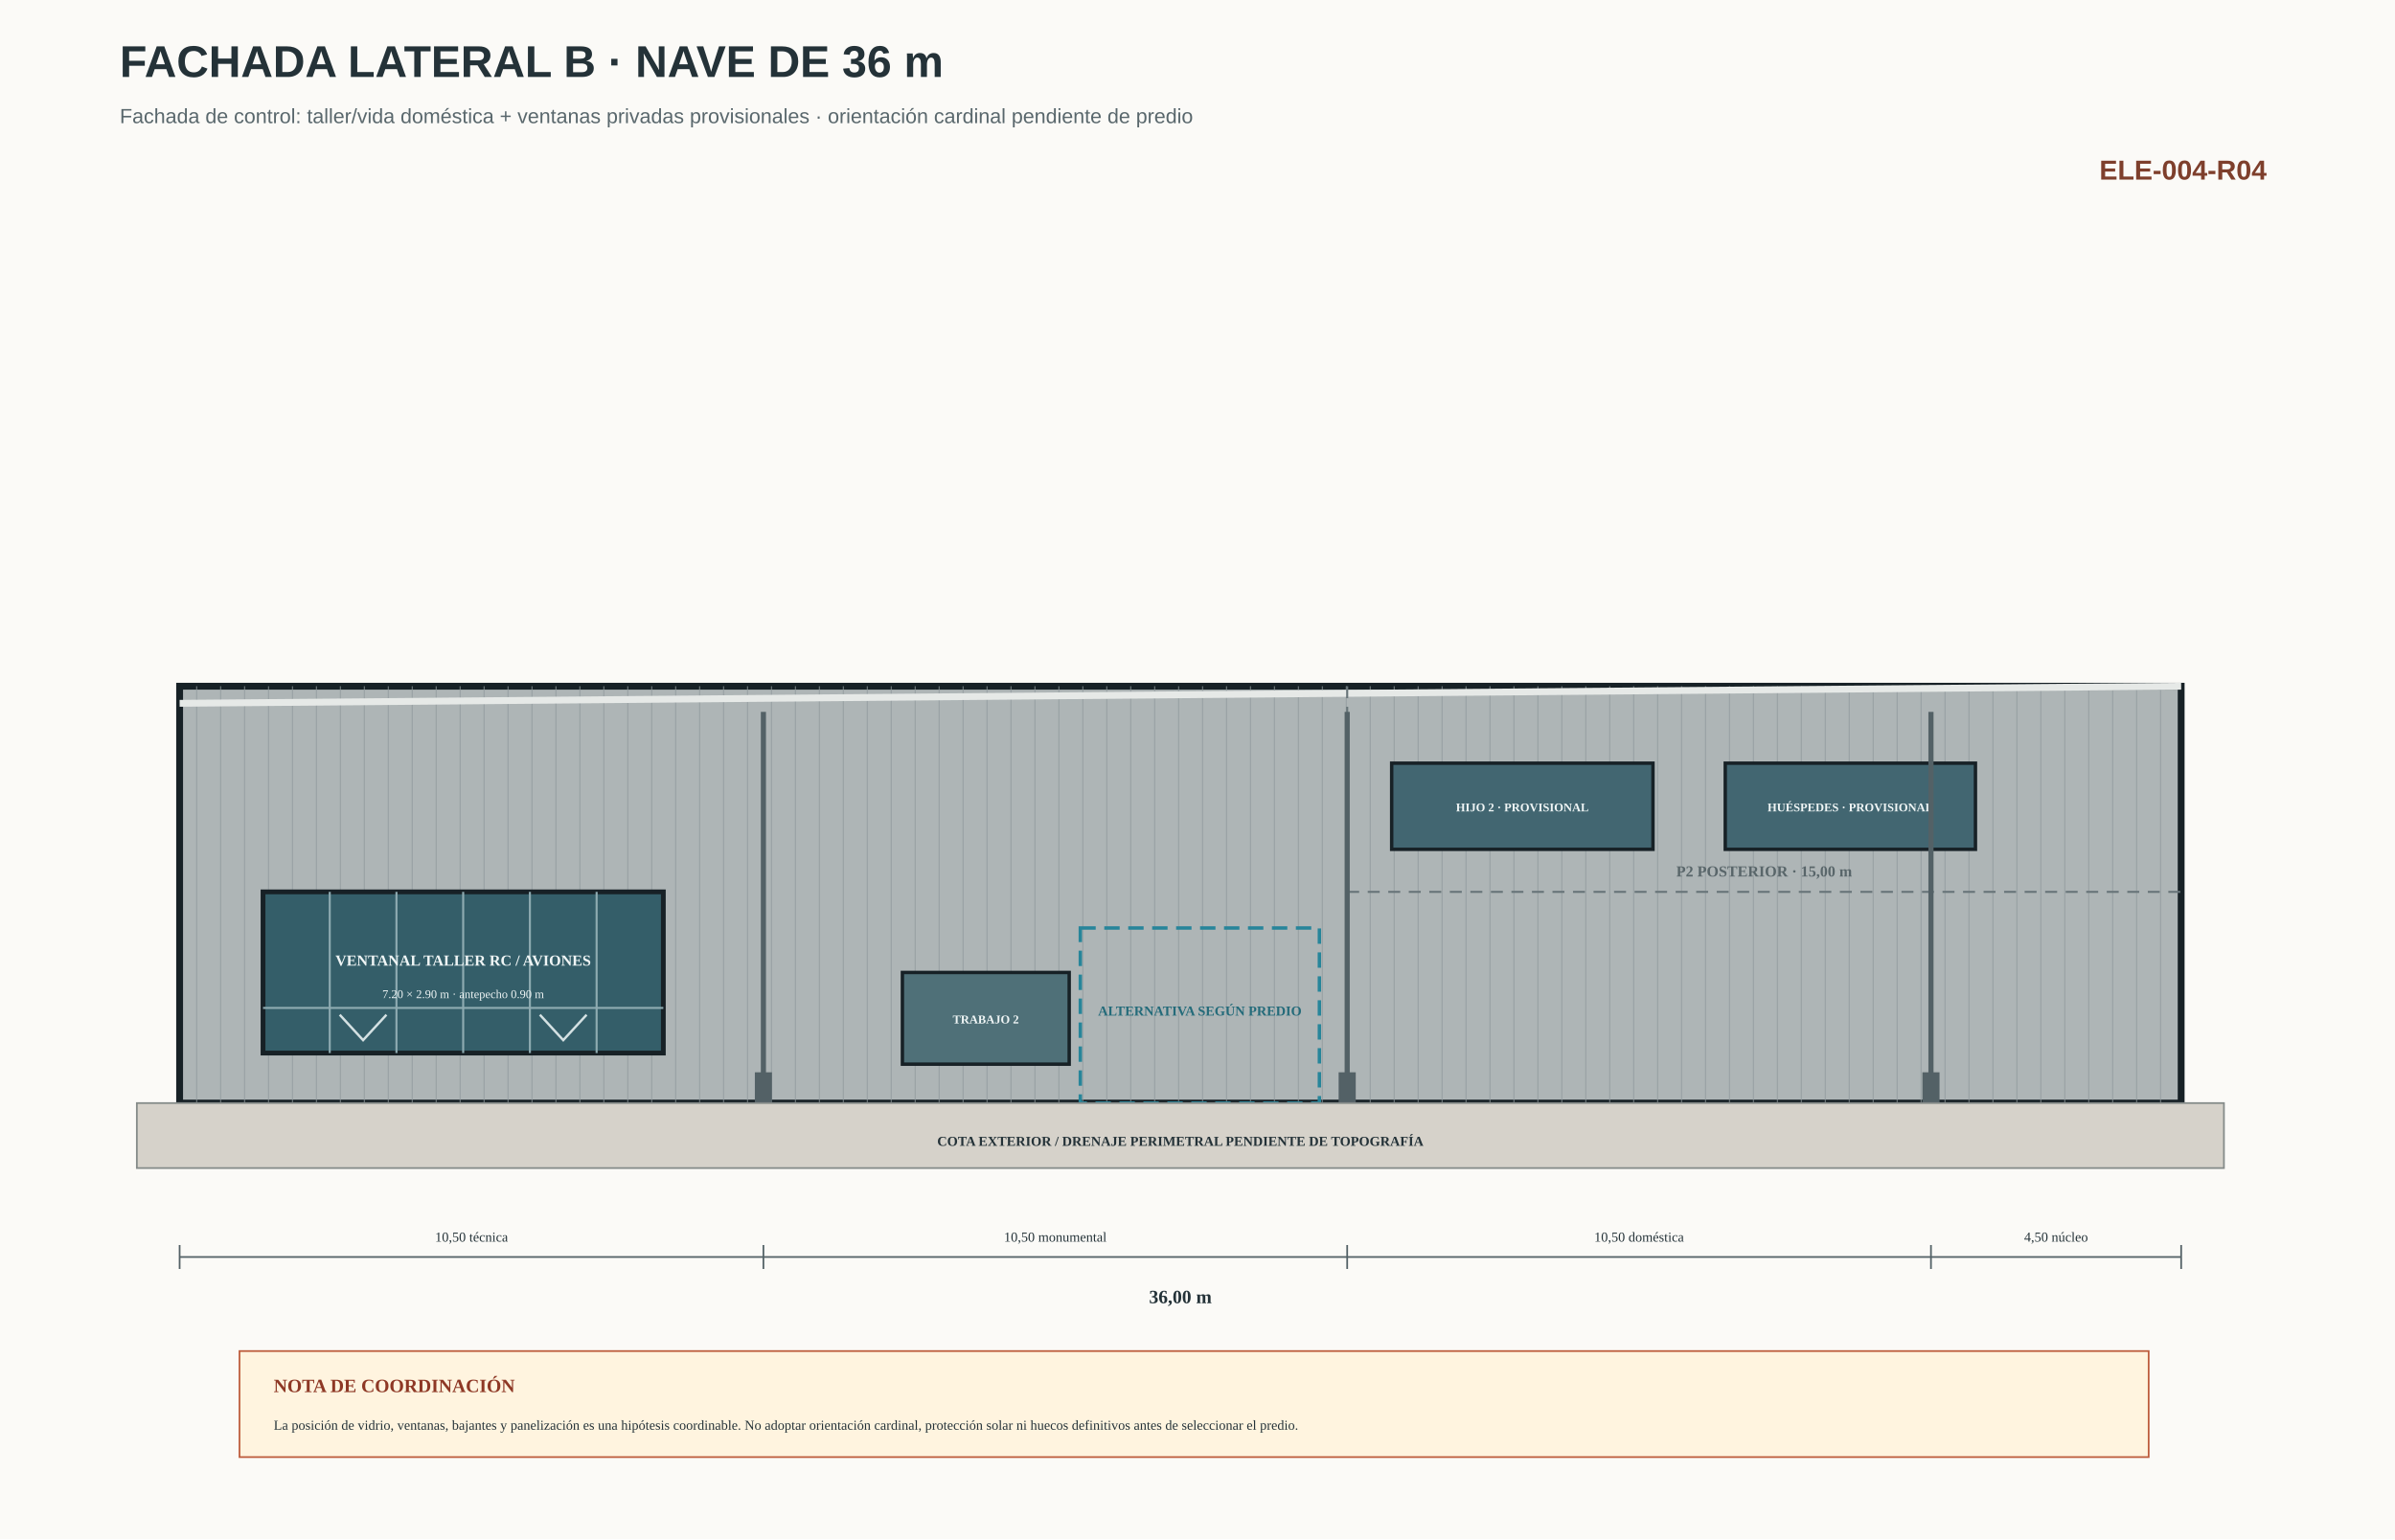
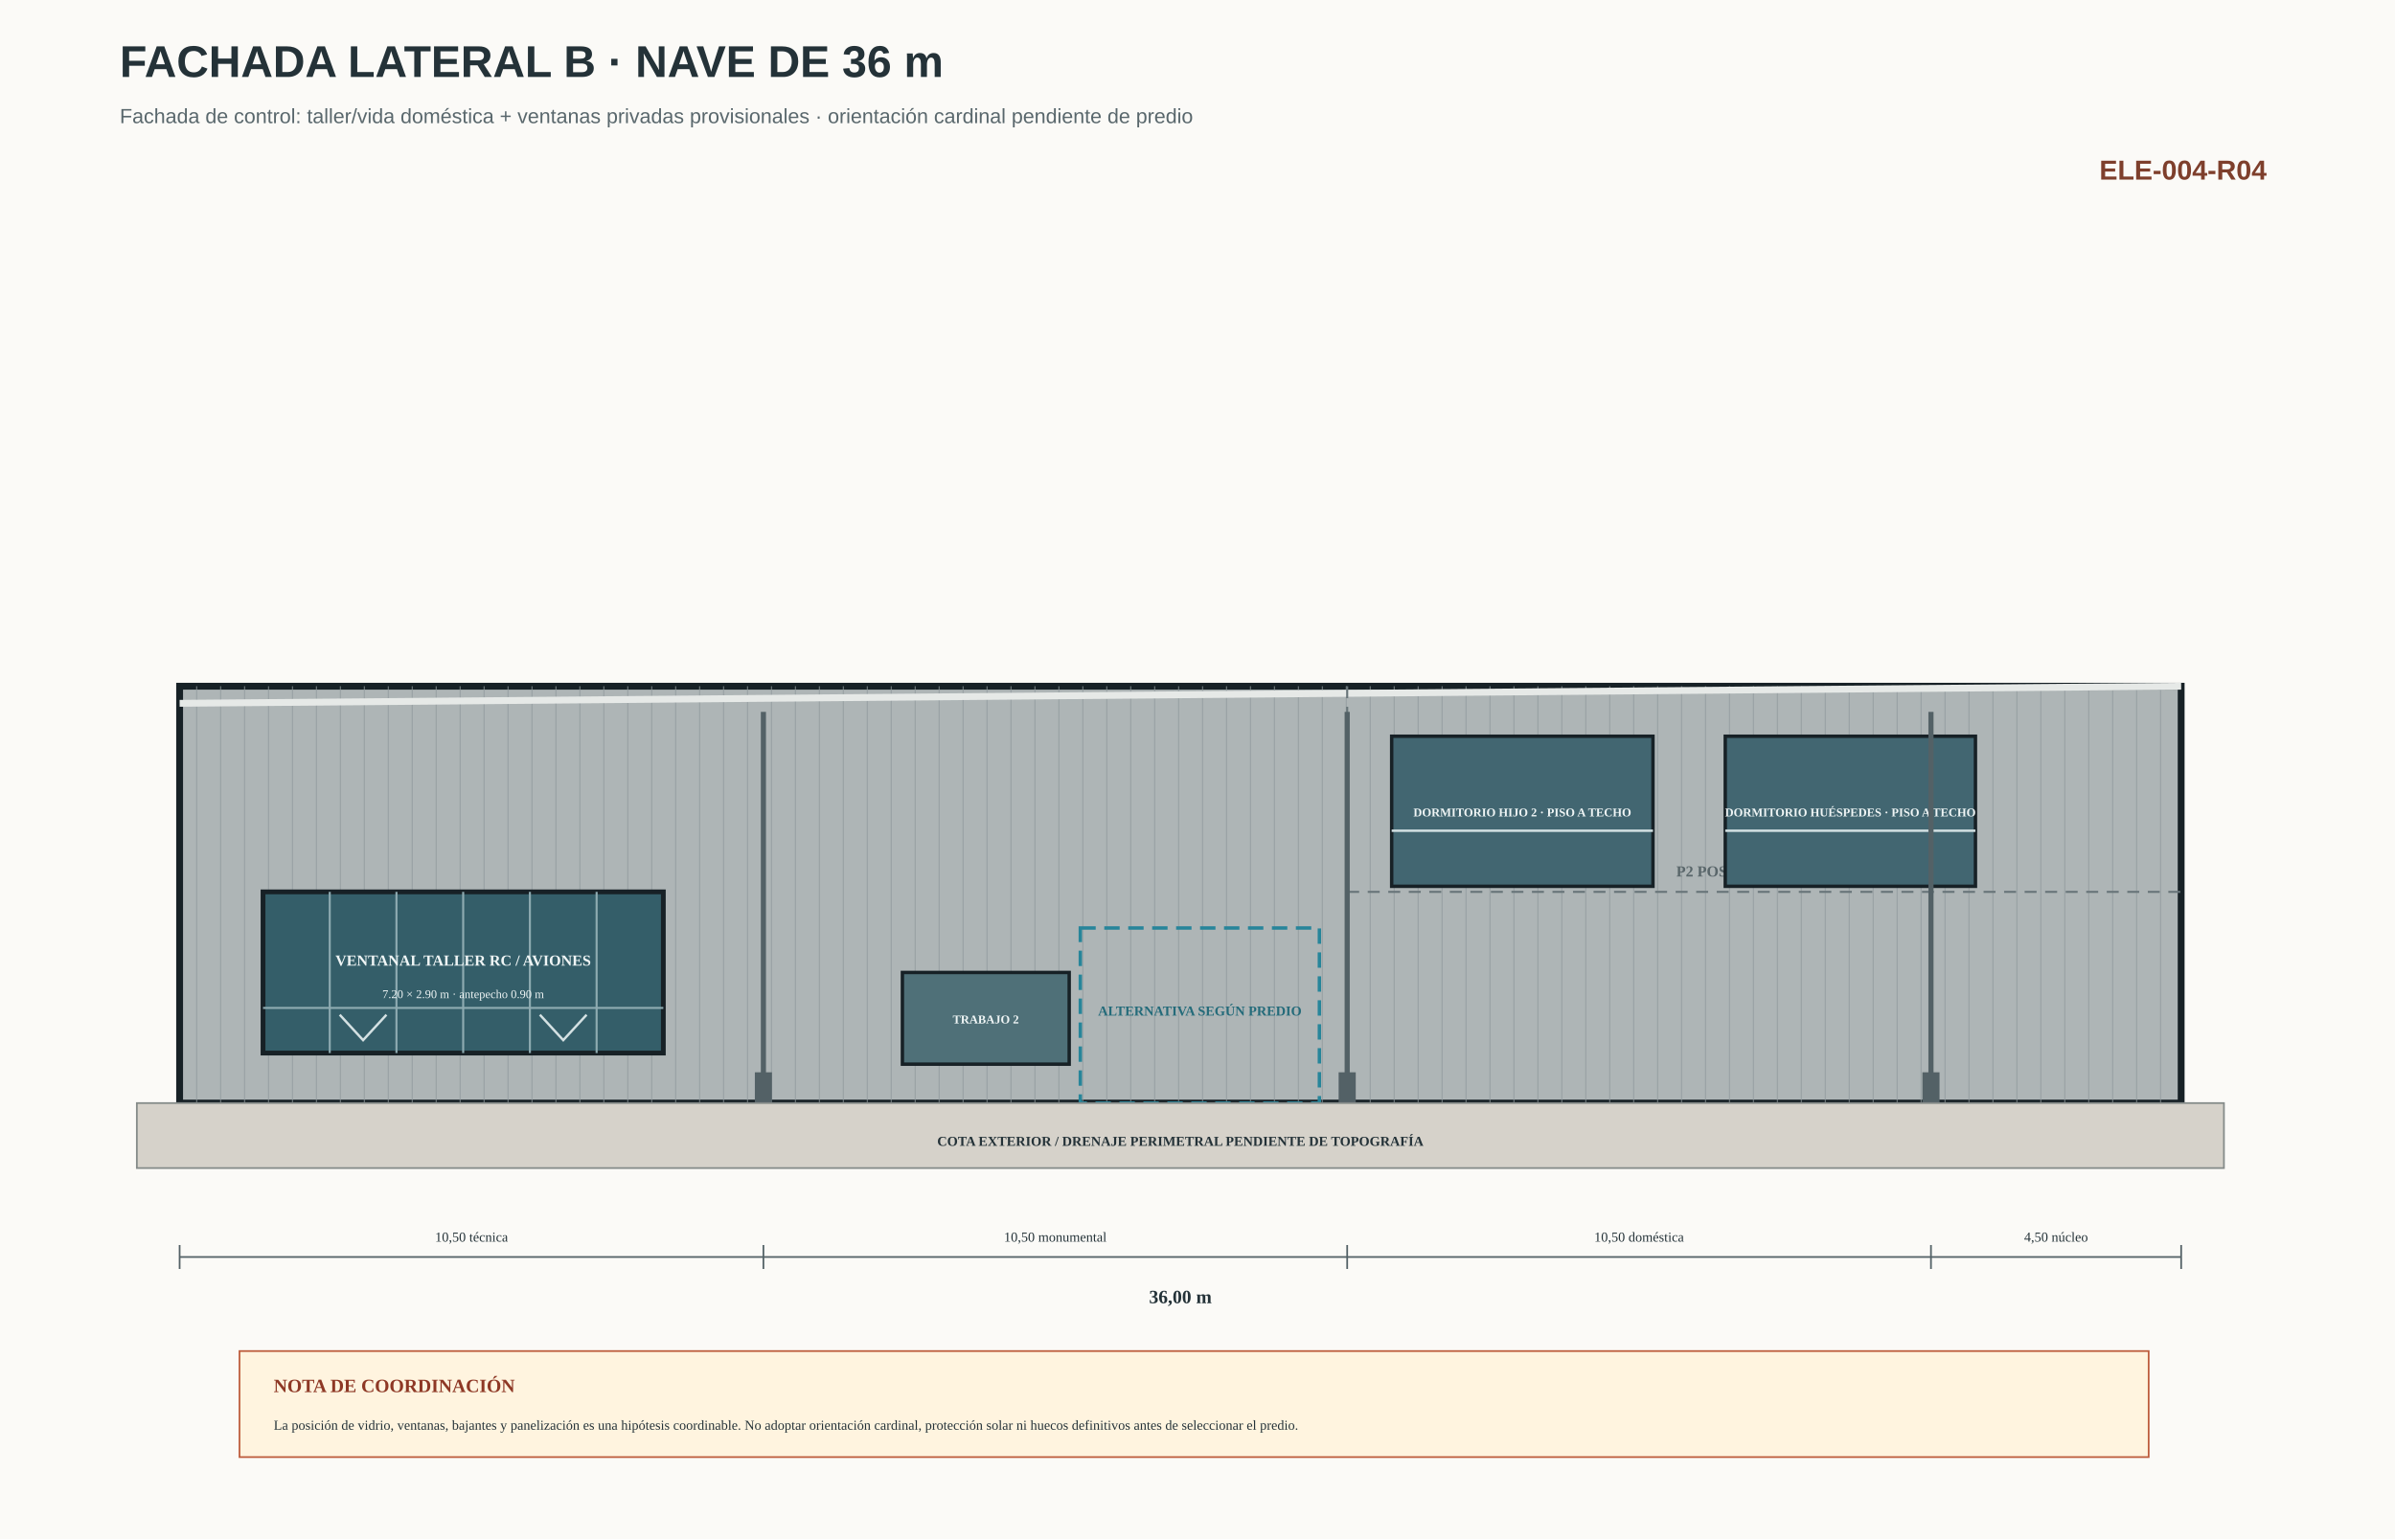
<svg xmlns="http://www.w3.org/2000/svg" width="1400" height="900" viewBox="0 0 1400 900">
  <rect width="1400" height="900" fill="#fbfaf7" />
  <g font-family="Arial">
    <text x="70" y="45" font-size="26" text-anchor="start" font-weight="700" fill="#243238">FACHADA LATERAL B · NAVE DE 36 m</text>
    <text x="70" y="72" font-size="12" text-anchor="start" font-weight="400" fill="#59676c">Fachada de control: taller/vida doméstica + ventanas privadas provisionales · orientación cardinal pendiente de predio</text>
    <text x="1325" y="105" font-size="16" text-anchor="end" font-weight="700" fill="#7e3f2c">ELE-004-R04</text>
  </g>
  <defs>
    <pattern id="metals" width="14" height="14" patternUnits="userSpaceOnUse">
      <line x1="3" y1="0" x2="3" y2="14" stroke="#90999b" stroke-width=".7" />
    </pattern>
  </defs>
  <rect x="105" y="401.25" width="1170.0" height="243.75" fill="#aeb5b6" stroke="#172126" stroke-width="4" />
  <rect x="105" y="401.25" width="1170.0" height="243.75" fill="url(#metals)" stroke="none" opacity=".65" />
  <polyline points="105,411.25 1275.0,401.25" fill="none" stroke="#e6e9e7" stroke-width="4" />
  <line x1="787.5" y1="401.25" x2="787.5" y2="645" stroke="#687579" stroke-width="1.2" stroke-dasharray="7 5" />
  <line x1="787.5" y1="521.5" x2="1275.0" y2="521.5" stroke="#687579" stroke-width="1.2" stroke-dasharray="7 5" />
  <text x="1031.25" y="512.5" font-size="9" text-anchor="middle" font-weight="700" fill="#59666a">P2 POSTERIOR · 15,00 m</text>
  <rect x="153.75" y="521.5" width="234" height="94.25" fill="#345e69" stroke="#172126" stroke-width="2.8" />
  <line x1="192.75" y1="521.5" x2="192.75" y2="615.75" stroke="#8eabb1" stroke-width="1.2" />
  <line x1="231.75" y1="521.5" x2="231.75" y2="615.75" stroke="#8eabb1" stroke-width="1.2" />
  <line x1="270.75" y1="521.5" x2="270.75" y2="615.75" stroke="#8eabb1" stroke-width="1.2" />
  <line x1="309.75" y1="521.5" x2="309.75" y2="615.75" stroke="#8eabb1" stroke-width="1.2" />
  <line x1="348.75" y1="521.5" x2="348.75" y2="615.75" stroke="#8eabb1" stroke-width="1.2" />
  <line x1="153.75" y1="589.36" x2="387.75" y2="589.36" stroke="#8eabb1" stroke-width="1.2" />
  <path d="M 198.6 593.36 L 212.25 608.21 L 225.9 593.36" fill="none" stroke="#d4e1e3" stroke-width="1.4" />
  <path d="M 315.6 593.36 L 329.25 608.21 L 342.9 593.36" fill="none" stroke="#d4e1e3" stroke-width="1.4" />
  <text x="270.75" y="564.625" font-size="9" text-anchor="middle" font-weight="700" fill="#eff5f5">VENTANAL TALLER RC / AVIONES</text>
  <text x="270.75" y="583.625" font-size="7" text-anchor="middle" font-weight="400" fill="#eff5f5">7.20 × 2.90 m · antepecho 0.90 m</text>
  <rect x="631.5" y="542.625" width="139.75" height="102.375" fill="none" stroke="#27859a" stroke-width="2" stroke-dasharray="9 5" />
  <text x="701.375" y="593.812" font-size="8" text-anchor="middle" font-weight="700" fill="#246b7a">ALTERNATIVA SEGÚN PREDIO</text>
  <rect x="527.5" y="568.625" width="97.5" height="53.625" fill="#4f7078" stroke="#172126" stroke-width="2" />
  <text x="576.25" y="598.438" font-size="7" text-anchor="middle" font-weight="700" fill="#eff5f5">TRABAJO 2</text>
-   <rect x="813.5" y="446.25" width="152.75" height="50.375" fill="#426671" stroke="#172126" stroke-width="2" />
-   <text x="889.875" y="474.438" font-size="7" text-anchor="middle" font-weight="700" fill="#eff5f5">HIJO 2 · PROVISIONAL</text>
-   <rect x="1008.5" y="446.25" width="146.25" height="50.375" fill="#426671" stroke="#172126" stroke-width="2" />
-   <text x="1081.625" y="474.438" font-size="7" text-anchor="middle" font-weight="700" fill="#eff5f5">HUÉSPEDES · PROVISIONAL</text>
+   <rect x="813.5" y="430.5" width="152.75" height="87.75" fill="#426671" stroke="#172126" stroke-width="2" />
+   <line x1="813.5" y1="485.75" x2="966.25" y2="485.75" stroke="#d2e0e2" stroke-width="1.4" />
+   <text x="889.875" y="477.375" font-size="7" text-anchor="middle" font-weight="700" fill="#eff5f5">DORMITORIO HIJO 2 · PISO A TECHO</text>
+   <rect x="1008.5" y="430.5" width="146.25" height="87.75" fill="#426671" stroke="#172126" stroke-width="2" />
+   <line x1="1008.5" y1="485.75" x2="1154.75" y2="485.75" stroke="#d2e0e2" stroke-width="1.4" />
+   <text x="1081.625" y="477.375" font-size="7" text-anchor="middle" font-weight="700" fill="#eff5f5">DORMITORIO HUÉSPEDES · PISO A TECHO</text>
  <line x1="446.25" y1="416.25" x2="446.25" y2="645" stroke="#536166" stroke-width="3" />
  <rect x="441.25" y="627" width="10" height="18" fill="#536166" />
  <line x1="787.5" y1="416.25" x2="787.5" y2="645" stroke="#536166" stroke-width="3" />
  <rect x="782.5" y="627" width="10" height="18" fill="#536166" />
  <line x1="1128.75" y1="416.25" x2="1128.75" y2="645" stroke="#536166" stroke-width="3" />
  <rect x="1123.75" y="627" width="10" height="18" fill="#536166" />
  <rect x="80" y="645" width="1220.0" height="38" fill="#d6d2ca" stroke="#858b89" />
  <text x="690.0" y="670" font-size="8" text-anchor="middle" font-weight="700" fill="#243238">COTA EXTERIOR / DRENAJE PERIMETRAL PENDIENTE DE TOPOGRAFÍA</text>
  <line x1="105" y1="735" x2="1275.0" y2="735" stroke="#536166" />
  <line x1="105.0" y1="728" x2="105.0" y2="742" stroke="#536166" />
  <text x="275.625" y="726" font-size="8" text-anchor="middle" font-weight="400" fill="#243238">10,50 técnica</text>
  <line x1="446.25" y1="728" x2="446.25" y2="742" stroke="#536166" />
  <text x="616.875" y="726" font-size="8" text-anchor="middle" font-weight="400" fill="#243238">10,50 monumental</text>
  <line x1="787.5" y1="728" x2="787.5" y2="742" stroke="#536166" />
  <text x="958.125" y="726" font-size="8" text-anchor="middle" font-weight="400" fill="#243238">10,50 doméstica</text>
  <line x1="1128.75" y1="728" x2="1128.75" y2="742" stroke="#536166" />
  <text x="1201.875" y="726" font-size="8" text-anchor="middle" font-weight="400" fill="#243238">4,50 núcleo</text>
  <line x1="1275.0" y1="728" x2="1275.0" y2="742" stroke="#536166" />
  <text x="690.0" y="762" font-size="11" text-anchor="middle" font-weight="700" fill="#243238">36,00 m</text>
  <rect x="140" y="790" width="1116" height="62" fill="#fff4df" stroke="#bd5c3c" />
  <text x="160" y="814" font-size="11" text-anchor="start" font-weight="700" fill="#8e3825">NOTA DE COORDINACIÓN</text>
  <text x="160" y="836" font-size="8" text-anchor="start" font-weight="400" fill="#243238">La posición de vidrio, ventanas, bajantes y panelización es una hipótesis coordinable. No adoptar orientación cardinal, protección solar ni huecos definitivos antes de seleccionar el predio.</text>
</svg>
